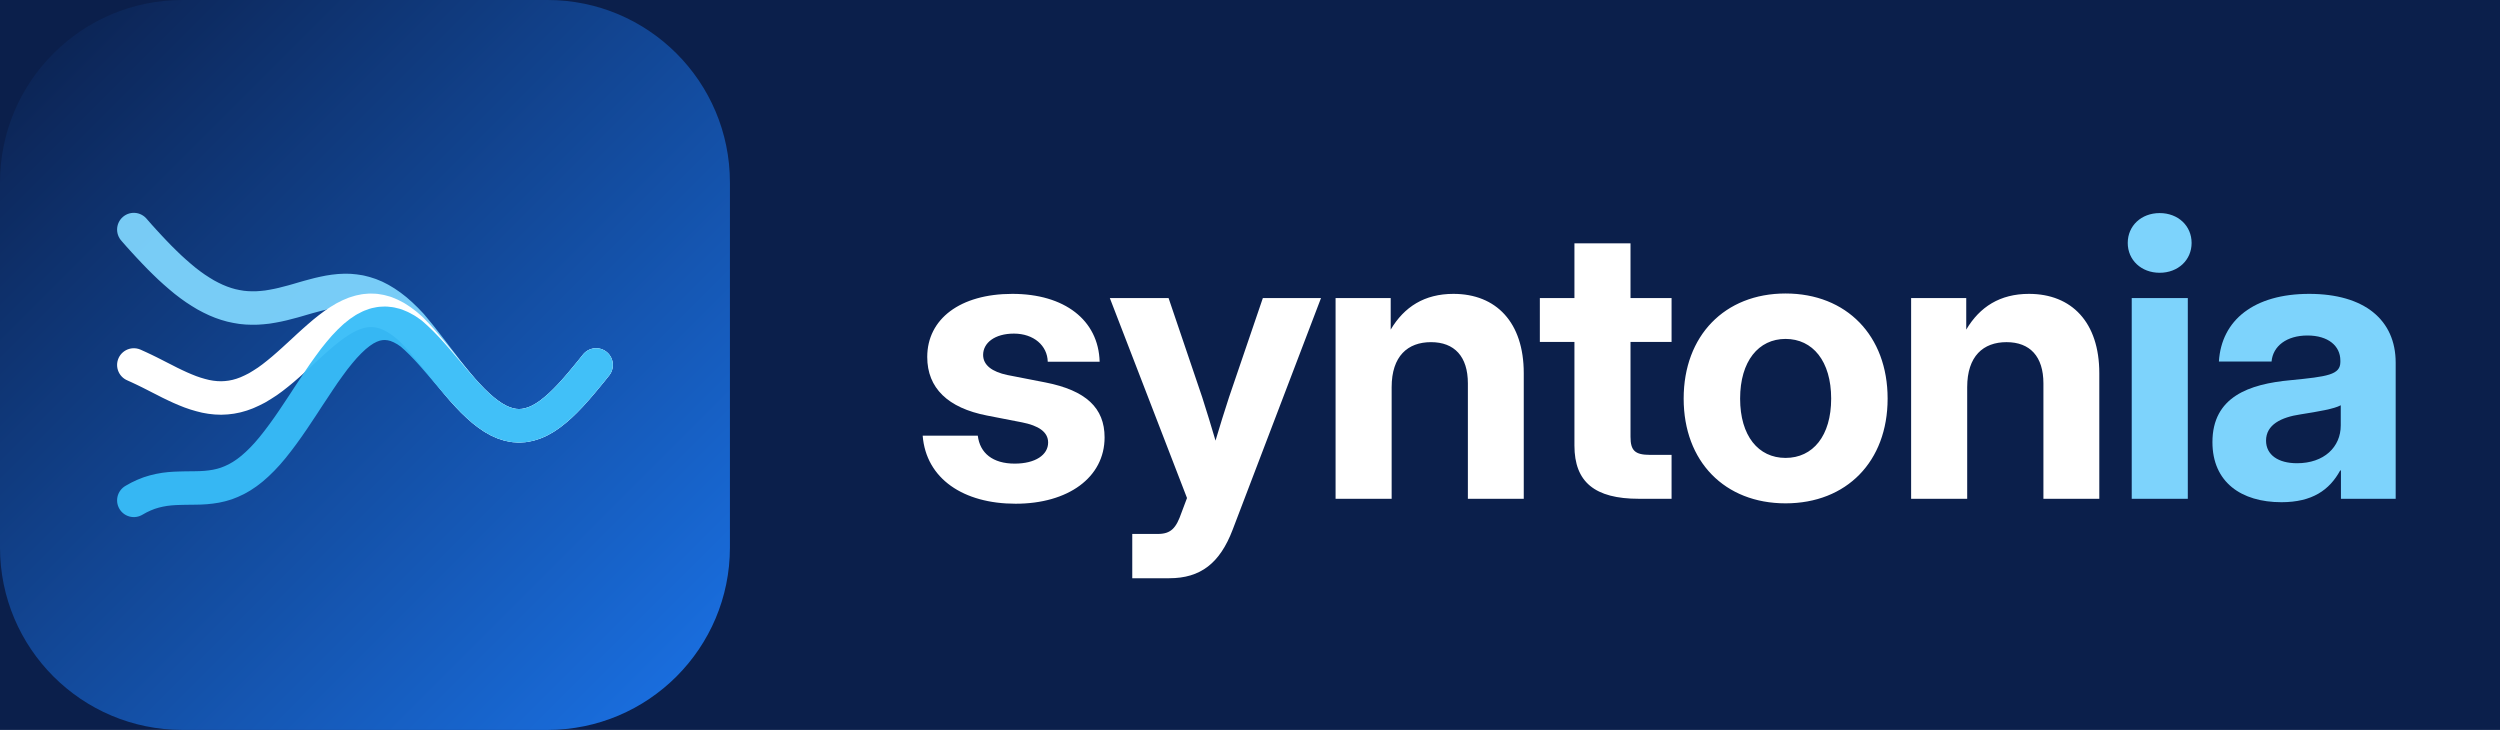
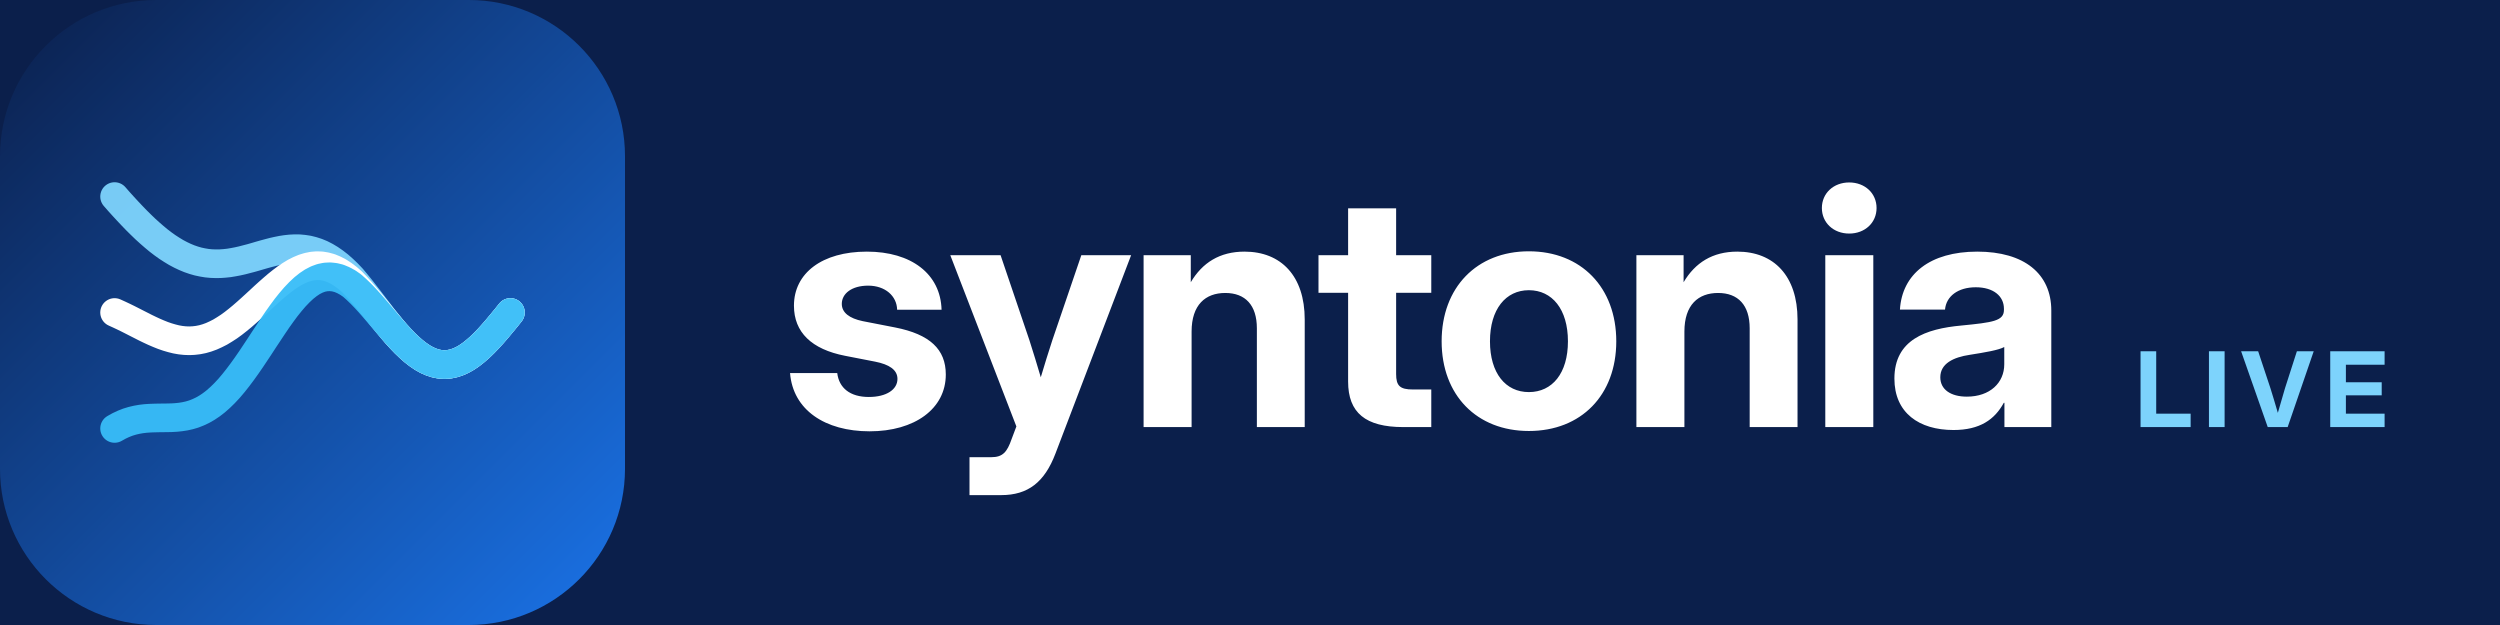
- <svg xmlns="http://www.w3.org/2000/svg" viewBox="0 0 411 120" width="822" height="240">
+ <svg xmlns="http://www.w3.org/2000/svg" viewBox="0 0 480 120" width="960" height="240">
  <rect width="100%" height="100%" fill="#0B1F4B" />
  <g transform="translate(0,0) scale(1.0)">
    <defs>
      <linearGradient id="gTrue" x1="0" y1="0" x2="1" y2="1">
        <stop offset="0" stop-color="#0B1F4B" />
        <stop offset="1" stop-color="#1A73E8" />
      </linearGradient>
    </defs>
    <rect width="120" height="120" rx="30" fill="url(#gTrue)" />
    <polyline points="22.00,37.74 22.84,38.70 23.69,39.64 24.53,40.55 25.38,41.45 26.22,42.32 27.07,43.16 27.91,43.97 28.76,44.74 29.60,45.47 30.44,46.17 31.29,46.82 32.13,47.42 32.98,47.97 33.82,48.48 34.67,48.93 35.51,49.33 36.36,49.68 37.20,49.97 38.04,50.21 38.89,50.39 39.73,50.53 40.58,50.61 41.42,50.64 42.27,50.63 43.11,50.57 43.96,50.48 44.80,50.34 45.64,50.18 46.49,49.99 47.33,49.77 48.18,49.55 49.02,49.31 49.87,49.06 50.71,48.82 51.56,48.59 52.40,48.37 53.24,48.18 54.09,48.01 54.93,47.88 55.78,47.79 56.62,47.75 57.47,47.76 58.31,47.84 59.16,47.97 60.00,48.18 60.84,48.45 61.69,48.80 62.53,49.23 63.38,49.74 64.22,50.32 65.07,50.98 65.91,51.72 66.76,52.54 67.60,53.42 68.44,54.43 69.29,55.47 70.13,56.55 70.98,57.64 71.82,58.75 72.67,59.85 73.51,60.95 74.36,62.02 75.20,63.06 76.04,64.06 76.89,65.00 77.73,65.88 78.58,66.69 79.42,67.43 80.27,68.09 81.11,68.66 81.96,69.14 82.80,69.51 83.64,69.78 84.49,69.95 85.33,70.00 86.18,69.95 87.02,69.78 87.87,69.51 88.71,69.14 89.56,68.66 90.40,68.09 91.24,67.43 92.09,66.69 92.93,65.88 93.78,65.00 94.62,64.07 95.47,63.09 96.31,62.08 97.16,61.05 98.00,60.00" fill="none" stroke="#7DD3FC" stroke-opacity="0.95" stroke-width="5.5" stroke-linecap="round" stroke-linejoin="round" />
    <polyline points="22.00,60.00 22.84,60.38 23.69,60.78 24.53,61.19 25.38,61.62 26.22,62.05 27.07,62.48 27.91,62.91 28.76,63.32 29.60,63.71 30.44,64.07 31.29,64.41 32.13,64.70 32.98,64.95 33.82,65.16 34.67,65.31 35.51,65.40 36.36,65.43 37.20,65.39 38.04,65.29 38.89,65.12 39.73,64.88 40.58,64.57 41.42,64.19 42.27,63.76 43.11,63.25 43.96,62.70 44.80,62.09 45.64,61.43 46.49,60.73 47.33,60.00 48.18,59.24 49.02,58.47 49.87,57.69 50.71,56.91 51.56,56.14 52.40,55.40 53.24,54.68 54.09,54.00 54.93,53.37 55.78,52.80 56.62,52.29 57.47,51.86 58.31,51.51 59.16,51.25 60.00,51.08 60.84,51.01 61.69,51.04 62.53,51.18 63.38,51.41 64.22,51.76 65.07,52.20 65.91,52.75 66.76,53.39 67.60,54.12 68.44,55.00 69.29,55.93 70.13,56.91 70.98,57.92 71.82,58.95 72.67,60.00 73.51,61.05 74.36,62.08 75.20,63.09 76.04,64.07 76.89,65.00 77.73,65.88 78.58,66.69 79.42,67.43 80.27,68.09 81.11,68.66 81.96,69.14 82.80,69.51 83.64,69.78 84.49,69.95 85.33,70.00 86.18,69.95 87.02,69.78 87.87,69.51 88.71,69.14 89.56,68.66 90.40,68.09 91.24,67.43 92.09,66.69 92.93,65.88 93.78,65.00 94.62,64.07 95.47,63.09 96.31,62.08 97.16,61.05 98.00,60.00" fill="none" stroke="#FFFFFF" stroke-opacity="1" stroke-width="5.5" stroke-linecap="round" stroke-linejoin="round" />
    <polyline points="22.00,82.26 22.84,81.79 23.69,81.39 24.53,81.06 25.38,80.80 26.22,80.60 27.07,80.45 27.91,80.35 28.76,80.29 29.60,80.26 30.44,80.24 31.29,80.23 32.13,80.22 32.98,80.20 33.82,80.15 34.67,80.06 35.51,79.93 36.36,79.74 37.20,79.49 38.04,79.16 38.89,78.76 39.73,78.28 40.58,77.71 41.42,77.06 42.27,76.31 43.11,75.49 43.96,74.58 44.80,73.59 45.64,72.53 46.49,71.40 47.33,70.23 48.18,69.00 49.02,67.74 49.87,66.46 50.71,65.17 51.56,63.89 52.40,62.62 53.24,61.38 54.09,60.19 54.93,59.05 55.78,57.99 56.62,57.01 57.47,56.12 58.31,55.33 59.16,54.65 60.00,54.09 60.84,53.66 61.69,53.35 62.53,53.18 63.38,53.14 64.22,53.23 65.07,53.44 65.91,53.79 66.76,54.25 67.60,54.83 68.44,55.58 69.29,56.40 70.13,57.27 70.98,58.20 71.82,59.16 72.67,60.15 73.51,61.14 74.36,62.14 75.20,63.12 76.04,64.07 76.89,65.00 77.73,65.88 78.58,66.69 79.42,67.43 80.27,68.09 81.11,68.66 81.96,69.14 82.80,69.51 83.64,69.78 84.49,69.95 85.33,70.00 86.18,69.95 87.02,69.78 87.87,69.51 88.71,69.14 89.56,68.66 90.40,68.09 91.24,67.43 92.09,66.69 92.93,65.88 93.78,65.00 94.62,64.07 95.47,63.09 96.31,62.08 97.16,61.05 98.00,60.00" fill="none" stroke="#38BDF8" stroke-opacity="0.95" stroke-width="5.5" stroke-linecap="round" stroke-linejoin="round" />
  </g>
-   <path d="M166.969 82.812C175.594 82.812 181.594 78.5 181.594 71.906C181.594 67.062 178.531 64.188 171.875 62.875L165.625 61.656C163.094 61.125 161.625 60.031 161.625 58.344C161.625 56.375 163.531 54.844 166.688 54.844C169.938 54.844 172.188 56.812 172.25 59.469H180.781C180.594 52.594 174.969 48.312 166.438 48.312C157.844 48.312 152.438 52.438 152.438 58.688C152.438 63.812 155.844 67.062 162.25 68.312L168.031 69.438C170.719 69.969 172.312 71.0 172.312 72.75C172.312 74.781 170.219 76.219 166.812 76.219C163.219 76.219 161.094 74.5 160.75 71.625H151.688C152.25 78.719 158.406 82.812 166.969 82.812Z M186.144 95.062H192.238C197.363 95.062 200.55 92.594 202.644 87.094L217.175 49.0H207.613L202.05 65.312C201.269 67.656 200.55 70.062 199.831 72.438C199.144 70.062 198.394 67.688 197.644 65.312L192.113 49.0H182.456L195.144 81.875L194.238 84.281C193.363 86.812 192.519 87.781 190.331 87.781H186.144Z M228.787 63.656C228.787 58.531 231.444 56.25 235.256 56.25C239.1 56.25 241.319 58.594 241.319 63.031V82.0H250.506V61.344C250.506 53.0 245.975 48.312 238.944 48.312C234.194 48.312 230.85 50.438 228.631 54.188V49.0H219.569V82.0H228.787Z M274.806 49.0H268.056V40.0H258.837V49.0H253.15V56.219H258.837V73.25C258.837 79.25 262.181 82.0 269.431 82.0H274.806V74.781H271.275C268.775 74.781 268.056 74.062 268.056 71.812V56.219H274.806Z M293.544 82.75C303.575 82.75 310.325 75.875 310.325 65.531C310.325 55.188 303.575 48.25 293.544 48.25C283.544 48.25 276.794 55.188 276.794 65.531C276.794 75.875 283.544 82.75 293.544 82.75ZM293.544 75.281C289.075 75.281 286.075 71.656 286.075 65.531C286.075 59.375 289.106 55.719 293.544 55.719C298.012 55.719 301.044 59.375 301.044 65.531C301.044 71.656 298.044 75.281 293.544 75.281Z M323.406 63.656C323.406 58.531 326.062 56.25 329.875 56.25C333.719 56.25 335.938 58.594 335.938 63.031V82.0H345.125V61.344C345.125 53.0 340.594 48.312 333.562 48.312C328.812 48.312 325.469 50.438 323.25 54.188V49.0H314.188V82.0H323.406Z" fill="#FFFFFF" />
-   <path d="M350.456 82.0H359.675V49.0H350.456ZM355.05 44.844C358.081 44.844 360.3 42.75 360.3 39.938C360.3 37.125 358.081 35.031 355.05 35.031C352.019 35.031 349.8 37.125 349.8 39.938C349.8 42.75 352.019 44.844 355.05 44.844Z M375.069 82.562C380.131 82.562 382.975 80.562 384.725 77.344H384.85V82.0H393.85V59.625C393.85 52.562 388.663 48.312 379.631 48.312C370.569 48.312 365.194 52.625 364.788 59.438H373.444C373.663 56.906 375.913 55.156 379.35 55.156C382.725 55.156 384.756 56.844 384.756 59.281V59.5C384.756 61.625 382.631 61.906 376.6 62.5C369.725 63.125 363.725 65.25 363.725 72.688C363.725 79.281 368.475 82.562 375.069 82.562ZM377.631 76.156C374.538 76.156 372.538 74.781 372.538 72.438C372.538 69.812 375.038 68.594 378.194 68.125C381.163 67.656 383.756 67.219 384.819 66.625V69.938C384.819 73.5 382.069 76.156 377.631 76.156Z" fill="#7DD3FC" />
+   <path d="M166.969 82.812C175.594 82.812 181.594 78.5 181.594 71.906C181.594 67.062 178.531 64.188 171.875 62.875L165.625 61.656C163.094 61.125 161.625 60.031 161.625 58.344C161.625 56.375 163.531 54.844 166.688 54.844C169.938 54.844 172.188 56.812 172.25 59.469H180.781C180.594 52.594 174.969 48.312 166.438 48.312C157.844 48.312 152.438 52.438 152.438 58.688C152.438 63.812 155.844 67.062 162.25 68.312L168.031 69.438C170.719 69.969 172.312 71.0 172.312 72.75C172.312 74.781 170.219 76.219 166.812 76.219C163.219 76.219 161.094 74.5 160.75 71.625H151.688C152.25 78.719 158.406 82.812 166.969 82.812Z M186.144 95.062H192.238C197.363 95.062 200.55 92.594 202.644 87.094L217.175 49.0H207.613L202.05 65.312C201.269 67.656 200.55 70.062 199.831 72.438C199.144 70.062 198.394 67.688 197.644 65.312L192.113 49.0H182.456L195.144 81.875L194.238 84.281C193.363 86.812 192.519 87.781 190.331 87.781H186.144Z M228.787 63.656C228.787 58.531 231.444 56.25 235.256 56.25C239.1 56.25 241.319 58.594 241.319 63.031V82.0H250.506V61.344C250.506 53.0 245.975 48.312 238.944 48.312C234.194 48.312 230.85 50.438 228.631 54.188V49.0H219.569V82.0H228.787Z M274.806 49.0H268.056V40.0H258.837V49.0H253.15V56.219H258.837V73.25C258.837 79.25 262.181 82.0 269.431 82.0H274.806V74.781H271.275C268.775 74.781 268.056 74.062 268.056 71.812V56.219H274.806Z M293.544 82.75C303.575 82.75 310.325 75.875 310.325 65.531C310.325 55.188 303.575 48.25 293.544 48.25C283.544 48.25 276.794 55.188 276.794 65.531C276.794 75.875 283.544 82.75 293.544 82.75ZM293.544 75.281C289.075 75.281 286.075 71.656 286.075 65.531C286.075 59.375 289.106 55.719 293.544 55.719C298.012 55.719 301.044 59.375 301.044 65.531C301.044 71.656 298.044 75.281 293.544 75.281Z M323.406 63.656C323.406 58.531 326.062 56.25 329.875 56.25C333.719 56.25 335.938 58.594 335.938 63.031V82.0H345.125V61.344C345.125 53.0 340.594 48.312 333.562 48.312C328.812 48.312 325.469 50.438 323.25 54.188V49.0H314.188V82.0H323.406Z M350.456 82.0H359.675V49.0H350.456ZM355.05 44.844C358.081 44.844 360.3 42.75 360.3 39.938C360.3 37.125 358.081 35.031 355.05 35.031C352.019 35.031 349.8 37.125 349.8 39.938C349.8 42.75 352.019 44.844 355.05 44.844Z M375.069 82.562C380.131 82.562 382.975 80.562 384.725 77.344H384.85V82.0H393.85V59.625C393.85 52.562 388.663 48.312 379.631 48.312C370.569 48.312 365.194 52.625 364.788 59.438H373.444C373.663 56.906 375.913 55.156 379.35 55.156C382.725 55.156 384.756 56.844 384.756 59.281V59.5C384.756 61.625 382.631 61.906 376.6 62.5C369.725 63.125 363.725 65.25 363.725 72.688C363.725 79.281 368.475 82.562 375.069 82.562ZM377.631 76.156C374.538 76.156 372.538 74.781 372.538 72.438C372.538 69.812 375.038 68.594 378.194 68.125C381.163 67.656 383.756 67.219 384.819 66.625V69.938C384.819 73.5 382.069 76.156 377.631 76.156Z" fill="#FFFFFF" />
+   <path d="M410.984 82.0H420.603V79.422H413.992V67.449H410.984Z M427.125 67.449H424.117V82.0H427.125Z M435.404 82.0H439.232L444.232 67.449H441L438.724 74.529C438.304 75.916 437.855 77.479 437.347 79.266C436.82 77.479 436.361 75.916 435.921 74.529L433.568 67.449H430.296Z M447.404 82.0H457.843V79.422H450.412V75.906H457.287V73.396H450.412V70.027H457.843V67.449H447.404Z" fill="#7DD3FC" />
</svg>
